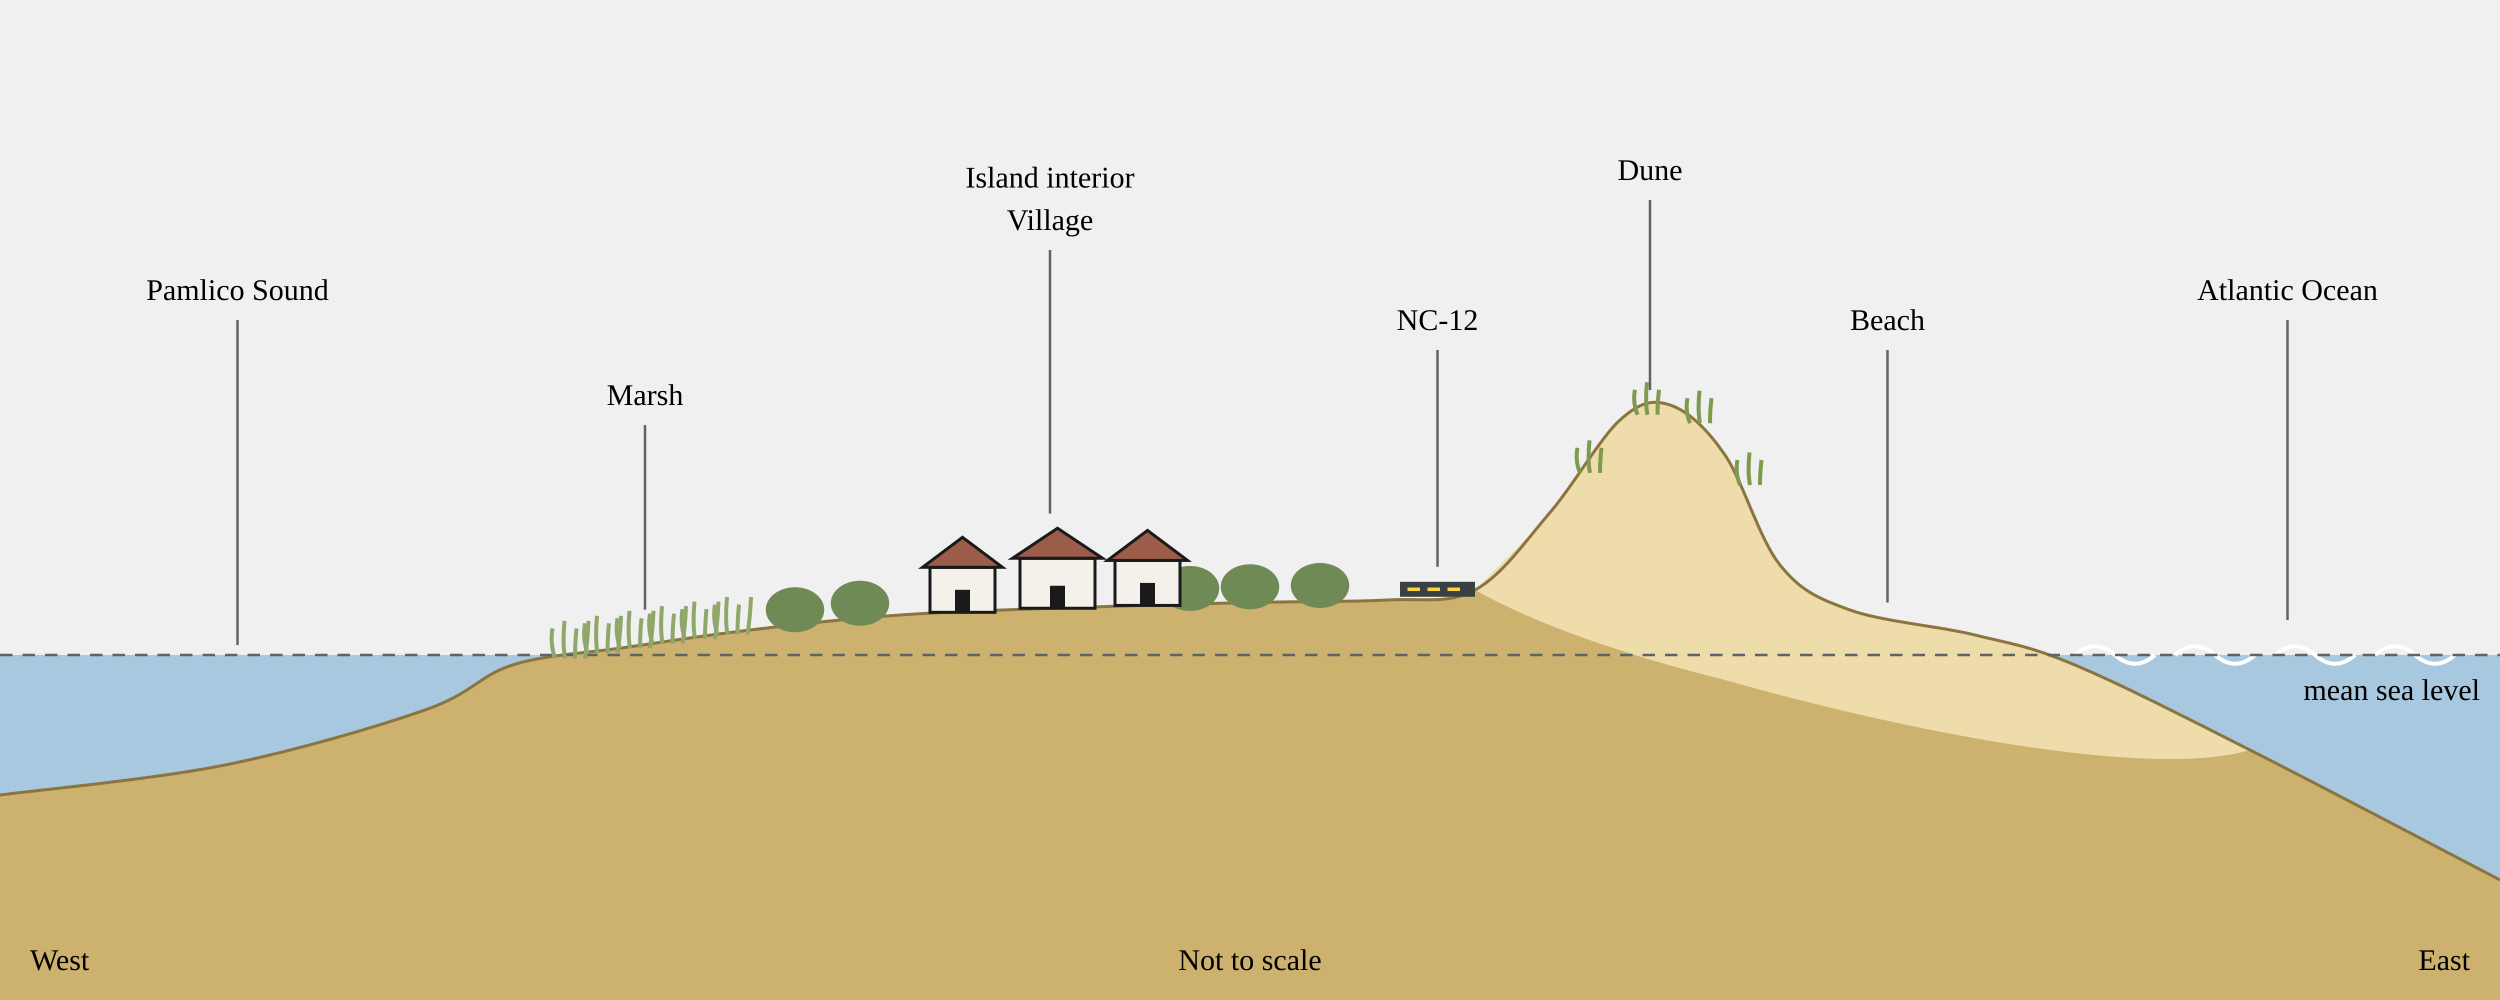
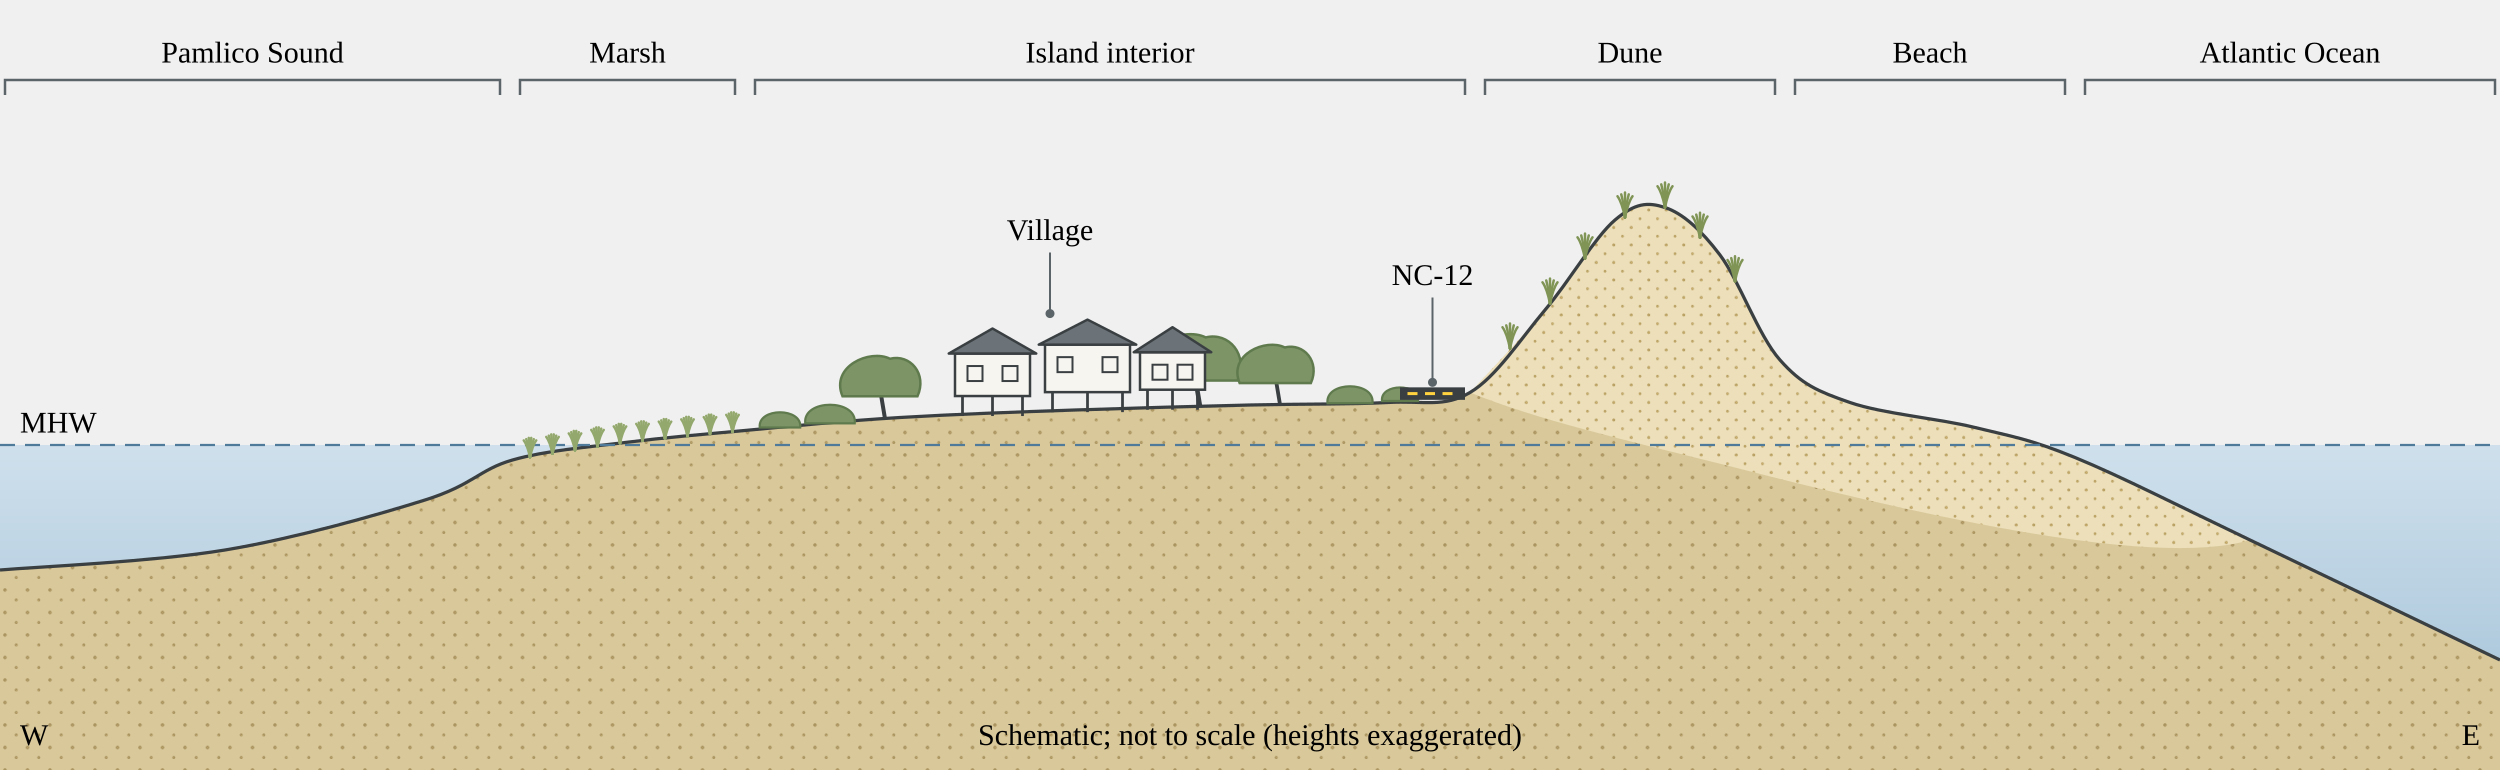
- <svg xmlns="http://www.w3.org/2000/svg" viewBox="0 0 1000 400" class="hat-xsection" role="img" aria-labelledby="xs-title xs-desc">
-   <rect x="0" y="262" width="1000" height="138" fill="#a8c8e0" />
-   <path d="M0,318 C15.0,316.0 61.7,311.7 90,306 C118.3,300.3 150.8,290.7 170,284 C189.2,277.3 191.7,270.2 205,266 C218.3,261.8 234.2,261.3 250,259 C265.8,256.7 281.7,254.2 300,252 C318.3,249.8 338.3,247.5 360,246 C381.7,244.5 406.7,243.8 430,243 C453.3,242.2 479.2,241.5 500,241 C520.8,240.5 540.0,240.8 555,240 C570.0,239.2 579.2,241.8 590,236 C600.8,230.2 610.3,216.3 620,205 C629.7,193.7 640.0,175.2 648,168 C656.0,160.8 661.0,159.7 668,162 C675.0,164.3 682.7,171.3 690,182 C697.3,192.7 703.7,215.7 712,226 C720.3,236.3 727.0,239.3 740,244 C753.0,248.7 775.0,250.3 790,254 C805.0,257.7 811.7,258.3 830,266 C848.3,273.7 871.7,285.7 900,300 C928.3,314.3 983.3,343.3 1000,352 L1000,400 L0,400 Z" fill="#cdb26f" />
-   <path d="M590,236 C595.0,230.8 610.3,216.3 620,205 C629.7,193.7 640.0,175.2 648,168 C656.0,160.8 661.0,159.7 668,162 C675.0,164.3 682.7,171.3 690,182 C697.3,192.7 703.7,215.7 712,226 C720.3,236.3 727.0,239.3 740,244 C753.0,248.7 775.0,250.3 790,254 C805.0,257.7 811.7,258.3 830,266 C848.3,273.7 888.3,294.3 900,300 C860,312 760,292 690,272 C650,262 615,250 590,236 Z" fill="#efdcab" />
-   <path d="M0,318 C15.0,316.0 61.7,311.7 90,306 C118.3,300.3 150.8,290.7 170,284 C189.2,277.3 191.7,270.2 205,266 C218.3,261.8 234.2,261.3 250,259 C265.8,256.7 281.7,254.2 300,252 C318.3,249.8 338.3,247.5 360,246 C381.7,244.5 406.7,243.8 430,243 C453.3,242.2 479.2,241.5 500,241 C520.8,240.5 540.0,240.8 555,240 C570.0,239.2 579.2,241.8 590,236 C600.8,230.2 610.3,216.3 620,205 C629.7,193.7 640.0,175.2 648,168 C656.0,160.8 661.0,159.7 668,162 C675.0,164.3 682.7,171.3 690,182 C697.3,192.7 703.7,215.7 712,226 C720.3,236.3 727.0,239.3 740,244 C753.0,248.7 775.0,250.3 790,254 C805.0,257.7 811.7,258.3 830,266 C848.3,273.7 871.7,285.7 900,300 C928.3,314.3 983.3,343.3 1000,352" fill="none" stroke="#8a7440" stroke-width="1.2" />
-   <path d="M830,262 q8,-7 16,0 q8,7 16,0" stroke="#ffffff" stroke-width="1.6" fill="none" />
-   <path d="M870,262 q8,-7 16,0 q8,7 16,0" stroke="#ffffff" stroke-width="1.6" fill="none" />
-   <path d="M910,262 q8,-7 16,0 q8,7 16,0" stroke="#ffffff" stroke-width="1.6" fill="none" />
-   <path d="M950,262 q8,-7 16,0 q8,7 16,0" stroke="#ffffff" stroke-width="1.6" fill="none" />
-   <line x1="0" y1="262" x2="1000" y2="262" stroke="#5b6469" stroke-width="1" stroke-dasharray="5 4" />
-   <text x="992" y="280" text-anchor="end" class="xs-small">mean sea level</text>
-   <path d="M222,263.356 q-2,-6.0 -1.0,-12" stroke="#8fa86a" stroke-width="1.6" fill="none" />
-   <path d="M226,263.356 q-1,-6.0 -0.2,-15" stroke="#8fa86a" stroke-width="1.6" fill="none" />
-   <path d="M230,263.356 q0,-6.0 0.6,-12" stroke="#8fa86a" stroke-width="1.6" fill="none" />
-   <path d="M234,263.356 q1,-6.0 1.4,-15" stroke="#8fa86a" stroke-width="1.6" fill="none" />
-   <path d="M235,261.333 q-2,-6.0 -1.0,-12" stroke="#8fa86a" stroke-width="1.6" fill="none" />
-   <path d="M239,261.333 q-1,-6.0 -0.2,-15" stroke="#8fa86a" stroke-width="1.6" fill="none" />
-   <path d="M243,261.333 q0,-6.0 0.6,-12" stroke="#8fa86a" stroke-width="1.6" fill="none" />
-   <path d="M247,261.333 q1,-6.0 1.4,-15" stroke="#8fa86a" stroke-width="1.6" fill="none" />
-   <path d="M248,259.311 q-2,-6.0 -1.0,-12" stroke="#8fa86a" stroke-width="1.6" fill="none" />
-   <path d="M252,259.311 q-1,-6.0 -0.2,-15" stroke="#8fa86a" stroke-width="1.6" fill="none" />
-   <path d="M256,259.311 q0,-6.0 0.6,-12" stroke="#8fa86a" stroke-width="1.6" fill="none" />
-   <path d="M260,259.311 q1,-6.0 1.4,-15" stroke="#8fa86a" stroke-width="1.6" fill="none" />
-   <path d="M261,257.46 q-2,-6.0 -1.0,-12" stroke="#8fa86a" stroke-width="1.6" fill="none" />
-   <path d="M265,257.46 q-1,-6.0 -0.2,-15" stroke="#8fa86a" stroke-width="1.6" fill="none" />
-   <path d="M269,257.46 q0,-6.0 0.6,-12" stroke="#8fa86a" stroke-width="1.6" fill="none" />
-   <path d="M273,257.46 q1,-6.0 1.4,-15" stroke="#8fa86a" stroke-width="1.6" fill="none" />
-   <path d="M274,255.64 q-2,-6.0 -1.0,-12" stroke="#8fa86a" stroke-width="1.6" fill="none" />
-   <path d="M278,255.64 q-1,-6.0 -0.2,-15" stroke="#8fa86a" stroke-width="1.6" fill="none" />
-   <path d="M282,255.64 q0,-6.0 0.6,-12" stroke="#8fa86a" stroke-width="1.6" fill="none" />
-   <path d="M286,255.64 q1,-6.0 1.4,-15" stroke="#8fa86a" stroke-width="1.6" fill="none" />
-   <path d="M287,253.82 q-2,-6.0 -1.0,-12" stroke="#8fa86a" stroke-width="1.6" fill="none" />
-   <path d="M291,253.82 q-1,-6.0 -0.2,-15" stroke="#8fa86a" stroke-width="1.6" fill="none" />
-   <path d="M295,253.82 q0,-6.0 0.6,-12" stroke="#8fa86a" stroke-width="1.6" fill="none" />
-   <path d="M299,253.82 q1,-6.0 1.4,-15" stroke="#8fa86a" stroke-width="1.6" fill="none" />
-   <ellipse cx="318" cy="243.9" rx="11.7" ry="9" fill="#6f8a55" />
-   <ellipse cx="344" cy="241.3" rx="11.7" ry="9" fill="#6f8a55" />
-   <ellipse cx="476" cy="235.386" rx="11.7" ry="9" fill="#6f8a55" />
-   <ellipse cx="500" cy="234.7" rx="11.7" ry="9" fill="#6f8a55" />
-   <ellipse cx="528" cy="234.191" rx="11.7" ry="9" fill="#6f8a55" />
-   <rect x="372" y="226.929" width="26" height="18" fill="#f4f1ea" stroke="#1a1a1a" stroke-width="1.2" />
-   <path d="M369,226.929 L385.0,214.929 L401,226.929 Z" fill="#9b5d4a" stroke="#1a1a1a" stroke-width="1.2" />
-   <rect x="382.0" y="235.929" width="6" height="9" fill="#1a1a1a" />
-   <rect x="408" y="223.3" width="30" height="20" fill="#f4f1ea" stroke="#1a1a1a" stroke-width="1.2" />
-   <path d="M405,223.3 L423.0,211.3 L441,223.3 Z" fill="#9b5d4a" stroke="#1a1a1a" stroke-width="1.2" />
-   <rect x="420.0" y="234.3" width="6" height="9" fill="#1a1a1a" />
-   <rect x="446" y="224.171" width="26" height="18" fill="#f4f1ea" stroke="#1a1a1a" stroke-width="1.2" />
-   <path d="M443,224.171 L459.0,212.171 L475,224.171 Z" fill="#9b5d4a" stroke="#1a1a1a" stroke-width="1.2" />
-   <rect x="456.0" y="233.171" width="6" height="9" fill="#1a1a1a" />
-   <path d="M632,189.143 q-2,-5.0 -1.0,-10" stroke="#7d9a4d" stroke-width="1.6" fill="none" />
-   <path d="M636,189.143 q-1,-5.0 -0.2,-13" stroke="#7d9a4d" stroke-width="1.6" fill="none" />
-   <path d="M640,189.143 q0,-5.0 0.6,-10" stroke="#7d9a4d" stroke-width="1.6" fill="none" />
-   <path d="M655,165.9 q-2,-5.0 -1.0,-10" stroke="#7d9a4d" stroke-width="1.6" fill="none" />
-   <path d="M659,165.9 q-1,-5.0 -0.2,-13" stroke="#7d9a4d" stroke-width="1.6" fill="none" />
-   <path d="M663,165.9 q0,-5.0 0.6,-10" stroke="#7d9a4d" stroke-width="1.6" fill="none" />
-   <path d="M676,169.273 q-2,-5.0 -1.0,-10" stroke="#7d9a4d" stroke-width="1.6" fill="none" />
-   <path d="M680,169.273 q-1,-5.0 -0.2,-13" stroke="#7d9a4d" stroke-width="1.6" fill="none" />
-   <path d="M684,169.273 q0,-5.0 0.6,-10" stroke="#7d9a4d" stroke-width="1.6" fill="none" />
-   <path d="M696,194.0 q-2,-5.0 -1.0,-10" stroke="#7d9a4d" stroke-width="1.6" fill="none" />
-   <path d="M700,194.0 q-1,-5.0 -0.2,-13" stroke="#7d9a4d" stroke-width="1.6" fill="none" />
-   <path d="M704,194.0 q0,-5.0 0.6,-10" stroke="#7d9a4d" stroke-width="1.6" fill="none" />
-   <rect x="560" y="232.714" width="30" height="6" fill="#3a3f42" />
-   <line x1="563" y1="235.714" x2="587" y2="235.714" stroke="#ffd23f" stroke-width="1.4" stroke-dasharray="5 3" />
-   <line x1="95" y1="128" x2="95" y2="258" stroke="#5b6469" stroke-width="1" />
-   <text x="95" y="120" text-anchor="middle" class="xs-label">Pamlico Sound</text>
-   <line x1="258" y1="170" x2="258" y2="243.88" stroke="#5b6469" stroke-width="1" />
-   <text x="258" y="162" text-anchor="middle" class="xs-label">Marsh</text>
-   <line x1="420" y1="100" x2="420" y2="205.429" stroke="#5b6469" stroke-width="1" />
-   <text x="420" y="92" text-anchor="middle" class="xs-label">Village</text>
-   <text x="420" y="75" text-anchor="middle" class="xs-sub">Island interior</text>
-   <line x1="575" y1="140" x2="575" y2="226.714" stroke="#5b6469" stroke-width="1" />
-   <text x="575" y="132" text-anchor="middle" class="xs-label">NC-12</text>
-   <line x1="660" y1="80" x2="660" y2="156" stroke="#5b6469" stroke-width="1" />
-   <text x="660" y="72" text-anchor="middle" class="xs-label">Dune</text>
-   <line x1="755" y1="140" x2="755" y2="241.0" stroke="#5b6469" stroke-width="1" />
-   <text x="755" y="132" text-anchor="middle" class="xs-label">Beach</text>
-   <line x1="915" y1="128" x2="915" y2="248" stroke="#5b6469" stroke-width="1" />
-   <text x="915" y="120" text-anchor="middle" class="xs-label">Atlantic Ocean</text>
-   <text x="12" y="388" class="xs-small">West</text>
-   <text x="988" y="388" text-anchor="end" class="xs-small">East</text>
-   <text x="500.0" y="388" text-anchor="middle" class="xs-small">Not to scale</text>
+ <svg xmlns="http://www.w3.org/2000/svg" viewBox="0 72 1000 308" class="hat-xsection" role="img" aria-labelledby="xs-title xs-desc">
+   <defs>
+     <linearGradient id="xs-water" x1="0" y1="0" x2="0" y2="1">
+       <stop offset="0" stop-color="#cfe0ec" />
+       <stop offset="1" stop-color="#9fbfd6" />
+     </linearGradient>
+     <pattern id="xs-stipple" width="9" height="9" patternUnits="userSpaceOnUse">
+       <circle cx="2" cy="2" r="0.7" fill="#a8925e" />
+       <circle cx="6.5" cy="6" r="0.6" fill="#a8925e" />
+     </pattern>
+     <pattern id="xs-stipple-fine" width="7" height="7" patternUnits="userSpaceOnUse">
+       <circle cx="1.5" cy="2" r="0.6" fill="#b89f62" />
+       <circle cx="5" cy="5.5" r="0.55" fill="#b89f62" />
+     </pattern>
+   </defs>
+   <rect x="0" y="250" width="1000" height="130" fill="url(#xs-water)" />
+   <path d="M0,300 C15.0,298.7 61.7,296.7 90,292 C118.3,287.3 150.8,278.0 170,272 C189.2,266.0 191.7,259.8 205,256 C218.3,252.2 234.2,251.0 250,249 C265.8,247.0 281.7,245.7 300,244 C318.3,242.3 338.3,240.3 360,239 C381.7,237.7 406.7,236.8 430,236 C453.3,235.2 479.2,234.5 500,234 C520.8,233.5 540.3,233.8 555,233 C569.7,232.2 577.5,235.2 588,229 C598.5,222.8 608.3,207.5 618,196 C627.7,184.5 638.0,166.8 646,160 C654.0,153.2 659.0,152.7 666,155 C673.0,157.3 680.3,163.8 688,174 C695.7,184.2 703.3,206.2 712,216 C720.7,225.8 727.0,228.5 740,233 C753.0,237.5 775.0,239.3 790,243 C805.0,246.7 811.7,247.5 830,255 C848.3,262.5 871.7,274.5 900,288 C928.3,301.5 983.3,328.0 1000,336 L1000,380 L0,380 Z" fill="#d9c89a" />
+   <path d="M0,300 C15.0,298.7 61.7,296.7 90,292 C118.3,287.3 150.8,278.0 170,272 C189.2,266.0 191.7,259.8 205,256 C218.3,252.2 234.2,251.0 250,249 C265.8,247.0 281.7,245.7 300,244 C318.3,242.3 338.3,240.3 360,239 C381.7,237.7 406.7,236.8 430,236 C453.3,235.2 479.2,234.5 500,234 C520.8,233.5 540.3,233.8 555,233 C569.7,232.2 577.5,235.2 588,229 C598.5,222.8 608.3,207.5 618,196 C627.7,184.5 638.0,166.8 646,160 C654.0,153.2 659.0,152.7 666,155 C673.0,157.3 680.3,163.8 688,174 C695.7,184.2 703.3,206.2 712,216 C720.7,225.8 727.0,228.5 740,233 C753.0,237.5 775.0,239.3 790,243 C805.0,246.7 811.7,247.5 830,255 C848.3,262.5 871.7,274.5 900,288 C928.3,301.5 983.3,328.0 1000,336 L1000,380 L0,380 Z" fill="url(#xs-stipple)" />
+   <path d="M588,229 C593.0,223.5 608.3,207.5 618,196 C627.7,184.5 638.0,166.8 646,160 C654.0,153.2 659.0,152.7 666,155 C673.0,157.3 680.3,163.8 688,174 C695.7,184.2 703.3,206.2 712,216 C720.7,225.8 727.0,228.5 740,233 C753.0,237.5 775.0,239.3 790,243 C805.0,246.7 811.7,247.5 830,255 C848.3,262.5 888.3,282.5 900,288 C860,300 760,276 690,258 C650,248 615,240 588,229 Z" fill="#ecdfb9" />
+   <path d="M588,229 C593.0,223.5 608.3,207.5 618,196 C627.7,184.5 638.0,166.8 646,160 C654.0,153.2 659.0,152.7 666,155 C673.0,157.3 680.3,163.8 688,174 C695.7,184.2 703.3,206.2 712,216 C720.7,225.8 727.0,228.5 740,233 C753.0,237.5 775.0,239.3 790,243 C805.0,246.7 811.7,247.5 830,255 C848.3,262.5 888.3,282.5 900,288 C860,300 760,276 690,258 C650,248 615,240 588,229 Z" fill="url(#xs-stipple-fine)" />
+   <path d="M0,300 C15.0,298.7 61.7,296.7 90,292 C118.3,287.3 150.8,278.0 170,272 C189.2,266.0 191.7,259.8 205,256 C218.3,252.2 234.2,251.0 250,249 C265.8,247.0 281.7,245.7 300,244 C318.3,242.3 338.3,240.3 360,239 C381.7,237.7 406.7,236.8 430,236 C453.3,235.2 479.2,234.5 500,234 C520.8,233.5 540.3,233.8 555,233 C569.7,232.2 577.5,235.2 588,229 C598.5,222.8 608.3,207.5 618,196 C627.7,184.5 638.0,166.8 646,160 C654.0,153.2 659.0,152.7 666,155 C673.0,157.3 680.3,163.8 688,174 C695.7,184.2 703.3,206.2 712,216 C720.7,225.8 727.0,228.5 740,233 C753.0,237.5 775.0,239.3 790,243 C805.0,246.7 811.7,247.5 830,255 C848.3,262.5 871.7,274.5 900,288 C928.3,301.5 983.3,328.0 1000,336" fill="none" stroke="#3a3f42" stroke-width="1.3" />
+   <line x1="0" y1="250" x2="1000" y2="250" stroke="#4f7a99" stroke-width="0.9" stroke-dasharray="6 4" />
+   <text x="8" y="245" class="xs-small">MHW</text>
+   <path d="M212,254.911 Q211.0,250.111 209.5,248.161" stroke="#93a86c" stroke-width="1" fill="none" stroke-linecap="round" />
+   <path d="M212,254.911 Q211.4,250.111 210.5,247.661" stroke="#93a86c" stroke-width="1" fill="none" stroke-linecap="round" />
+   <path d="M212,254.911 Q211.8,250.111 211.5,247.161" stroke="#93a86c" stroke-width="1" fill="none" stroke-linecap="round" />
+   <path d="M212,254.911 Q212.2,250.111 212.5,247.161" stroke="#93a86c" stroke-width="1" fill="none" stroke-linecap="round" />
+   <path d="M212,254.911 Q212.6,250.111 213.5,247.661" stroke="#93a86c" stroke-width="1" fill="none" stroke-linecap="round" />
+   <path d="M212,254.911 Q213.0,250.111 214.5,248.161" stroke="#93a86c" stroke-width="1" fill="none" stroke-linecap="round" />
+   <path d="M221,253.511 Q220.0,248.711 218.5,246.761" stroke="#93a86c" stroke-width="1" fill="none" stroke-linecap="round" />
+   <path d="M221,253.511 Q220.4,248.711 219.5,246.261" stroke="#93a86c" stroke-width="1" fill="none" stroke-linecap="round" />
+   <path d="M221,253.511 Q220.8,248.711 220.5,245.761" stroke="#93a86c" stroke-width="1" fill="none" stroke-linecap="round" />
+   <path d="M221,253.511 Q221.2,248.711 221.5,245.761" stroke="#93a86c" stroke-width="1" fill="none" stroke-linecap="round" />
+   <path d="M221,253.511 Q221.6,248.711 222.5,246.261" stroke="#93a86c" stroke-width="1" fill="none" stroke-linecap="round" />
+   <path d="M221,253.511 Q222.0,248.711 223.5,246.761" stroke="#93a86c" stroke-width="1" fill="none" stroke-linecap="round" />
+   <path d="M230,252.111 Q229.0,247.311 227.5,245.361" stroke="#93a86c" stroke-width="1" fill="none" stroke-linecap="round" />
+   <path d="M230,252.111 Q229.4,247.311 228.5,244.861" stroke="#93a86c" stroke-width="1" fill="none" stroke-linecap="round" />
+   <path d="M230,252.111 Q229.8,247.311 229.5,244.361" stroke="#93a86c" stroke-width="1" fill="none" stroke-linecap="round" />
+   <path d="M230,252.111 Q230.2,247.311 230.5,244.361" stroke="#93a86c" stroke-width="1" fill="none" stroke-linecap="round" />
+   <path d="M230,252.111 Q230.6,247.311 231.5,244.861" stroke="#93a86c" stroke-width="1" fill="none" stroke-linecap="round" />
+   <path d="M230,252.111 Q231.0,247.311 232.5,245.361" stroke="#93a86c" stroke-width="1" fill="none" stroke-linecap="round" />
+   <path d="M239,250.711 Q238.0,245.911 236.5,243.961" stroke="#93a86c" stroke-width="1" fill="none" stroke-linecap="round" />
+   <path d="M239,250.711 Q238.4,245.911 237.5,243.461" stroke="#93a86c" stroke-width="1" fill="none" stroke-linecap="round" />
+   <path d="M239,250.711 Q238.8,245.911 238.5,242.961" stroke="#93a86c" stroke-width="1" fill="none" stroke-linecap="round" />
+   <path d="M239,250.711 Q239.2,245.911 239.5,242.961" stroke="#93a86c" stroke-width="1" fill="none" stroke-linecap="round" />
+   <path d="M239,250.711 Q239.6,245.911 240.5,243.461" stroke="#93a86c" stroke-width="1" fill="none" stroke-linecap="round" />
+   <path d="M239,250.711 Q240.0,245.911 241.5,243.961" stroke="#93a86c" stroke-width="1" fill="none" stroke-linecap="round" />
+   <path d="M248,249.311 Q247.0,244.511 245.5,242.561" stroke="#93a86c" stroke-width="1" fill="none" stroke-linecap="round" />
+   <path d="M248,249.311 Q247.4,244.511 246.5,242.061" stroke="#93a86c" stroke-width="1" fill="none" stroke-linecap="round" />
+   <path d="M248,249.311 Q247.8,244.511 247.5,241.561" stroke="#93a86c" stroke-width="1" fill="none" stroke-linecap="round" />
+   <path d="M248,249.311 Q248.2,244.511 248.5,241.561" stroke="#93a86c" stroke-width="1" fill="none" stroke-linecap="round" />
+   <path d="M248,249.311 Q248.6,244.511 249.5,242.061" stroke="#93a86c" stroke-width="1" fill="none" stroke-linecap="round" />
+   <path d="M248,249.311 Q249.0,244.511 250.5,242.561" stroke="#93a86c" stroke-width="1" fill="none" stroke-linecap="round" />
+   <path d="M257,248.3 Q256.0,243.5 254.5,241.55" stroke="#93a86c" stroke-width="1" fill="none" stroke-linecap="round" />
+   <path d="M257,248.3 Q256.4,243.5 255.5,241.05" stroke="#93a86c" stroke-width="1" fill="none" stroke-linecap="round" />
+   <path d="M257,248.3 Q256.8,243.5 256.5,240.55" stroke="#93a86c" stroke-width="1" fill="none" stroke-linecap="round" />
+   <path d="M257,248.3 Q257.2,243.5 257.5,240.55" stroke="#93a86c" stroke-width="1" fill="none" stroke-linecap="round" />
+   <path d="M257,248.3 Q257.6,243.5 258.5,241.05" stroke="#93a86c" stroke-width="1" fill="none" stroke-linecap="round" />
+   <path d="M257,248.3 Q258.0,243.5 259.5,241.55" stroke="#93a86c" stroke-width="1" fill="none" stroke-linecap="round" />
+   <path d="M266,247.4 Q265.0,242.6 263.5,240.65" stroke="#93a86c" stroke-width="1" fill="none" stroke-linecap="round" />
+   <path d="M266,247.4 Q265.4,242.6 264.5,240.15" stroke="#93a86c" stroke-width="1" fill="none" stroke-linecap="round" />
+   <path d="M266,247.4 Q265.8,242.6 265.5,239.65" stroke="#93a86c" stroke-width="1" fill="none" stroke-linecap="round" />
+   <path d="M266,247.4 Q266.2,242.6 266.5,239.65" stroke="#93a86c" stroke-width="1" fill="none" stroke-linecap="round" />
+   <path d="M266,247.4 Q266.6,242.6 267.5,240.15" stroke="#93a86c" stroke-width="1" fill="none" stroke-linecap="round" />
+   <path d="M266,247.4 Q267.0,242.6 268.5,240.65" stroke="#93a86c" stroke-width="1" fill="none" stroke-linecap="round" />
+   <path d="M275,246.5 Q274.0,241.7 272.5,239.75" stroke="#93a86c" stroke-width="1" fill="none" stroke-linecap="round" />
+   <path d="M275,246.5 Q274.4,241.7 273.5,239.25" stroke="#93a86c" stroke-width="1" fill="none" stroke-linecap="round" />
+   <path d="M275,246.5 Q274.8,241.7 274.5,238.75" stroke="#93a86c" stroke-width="1" fill="none" stroke-linecap="round" />
+   <path d="M275,246.5 Q275.2,241.7 275.5,238.75" stroke="#93a86c" stroke-width="1" fill="none" stroke-linecap="round" />
+   <path d="M275,246.5 Q275.6,241.7 276.5,239.25" stroke="#93a86c" stroke-width="1" fill="none" stroke-linecap="round" />
+   <path d="M275,246.5 Q276.0,241.7 277.5,239.75" stroke="#93a86c" stroke-width="1" fill="none" stroke-linecap="round" />
+   <path d="M284,245.6 Q283.0,240.8 281.5,238.85" stroke="#93a86c" stroke-width="1" fill="none" stroke-linecap="round" />
+   <path d="M284,245.6 Q283.4,240.8 282.5,238.35" stroke="#93a86c" stroke-width="1" fill="none" stroke-linecap="round" />
+   <path d="M284,245.6 Q283.8,240.8 283.5,237.85" stroke="#93a86c" stroke-width="1" fill="none" stroke-linecap="round" />
+   <path d="M284,245.6 Q284.2,240.8 284.5,237.85" stroke="#93a86c" stroke-width="1" fill="none" stroke-linecap="round" />
+   <path d="M284,245.6 Q284.6,240.8 285.5,238.35" stroke="#93a86c" stroke-width="1" fill="none" stroke-linecap="round" />
+   <path d="M284,245.6 Q285.0,240.8 286.5,238.85" stroke="#93a86c" stroke-width="1" fill="none" stroke-linecap="round" />
+   <path d="M293,244.7 Q292.0,239.9 290.5,237.95" stroke="#93a86c" stroke-width="1" fill="none" stroke-linecap="round" />
+   <path d="M293,244.7 Q292.4,239.9 291.5,237.45" stroke="#93a86c" stroke-width="1" fill="none" stroke-linecap="round" />
+   <path d="M293,244.7 Q292.8,239.9 292.5,236.95" stroke="#93a86c" stroke-width="1" fill="none" stroke-linecap="round" />
+   <path d="M293,244.7 Q293.2,239.9 293.5,236.95" stroke="#93a86c" stroke-width="1" fill="none" stroke-linecap="round" />
+   <path d="M293,244.7 Q293.6,239.9 294.5,237.45" stroke="#93a86c" stroke-width="1" fill="none" stroke-linecap="round" />
+   <path d="M293,244.7 Q294.0,239.9 295.5,237.95" stroke="#93a86c" stroke-width="1" fill="none" stroke-linecap="round" />
+   <path d="M303.9,243.0 C303.0,234.9 321.0,234.9 320.1,243.0 Z" fill="#7d9467" stroke="#5f7a4d" stroke-width="0.9" />
+   <path d="M322.1,241.333 C321.0,231.433 343.0,231.433 341.9,241.333 Z" fill="#7d9467" stroke="#5f7a4d" stroke-width="0.9" />
+   <path d="M531.0,233.273 C530.0,224.273 550.0,224.273 549.0,233.273 Z" fill="#7d9467" stroke="#5f7a4d" stroke-width="0.9" />
+   <path d="M552.8,232.394 C552.0,225.194 568.0,225.194 567.2,232.394 Z" fill="#7d9467" stroke="#5f7a4d" stroke-width="0.9" />
+   <path d="M354,239.5 L352.5,230.5" stroke="#3a3f42" stroke-width="1.6" />
+   <path d="M337.0,230.5 C332.0,218.5 348.0,211.5 356.0,215.5 C364.0,213.5 371.0,221.5 367.0,230.5 Z" fill="#7d9467" stroke="#5f7a4d" stroke-width="1" />
+   <path d="M480,234.571 L478.275,224.221" stroke="#3a3f42" stroke-width="1.84" />
+   <path d="M460.45,224.221 C454.7,210.421 473.1,202.371 482.3,206.971 C491.5,204.671 499.55,213.871 494.95,224.221 Z" fill="#7d9467" stroke="#5f7a4d" stroke-width="1" />
+   <path d="M512,233.782 L510.575,225.232" stroke="#3a3f42" stroke-width="1.52" />
+   <path d="M495.85,225.232 C491.1,213.832 506.3,207.182 513.9,210.982 C521.5,209.082 528.15,216.682 524.35,225.232 Z" fill="#7d9467" stroke="#5f7a4d" stroke-width="1" />
+   <line x1="385" y1="230.414" x2="385" y2="238.414" stroke="#3a3f42" stroke-width="1.1" />
+   <line x1="397.0" y1="230.414" x2="397.0" y2="238.414" stroke="#3a3f42" stroke-width="1.1" />
+   <line x1="409" y1="230.414" x2="409" y2="238.414" stroke="#3a3f42" stroke-width="1.1" />
+   <rect x="382" y="213.414" width="30" height="17" fill="#f7f5f0" stroke="#3a3f42" stroke-width="1" />
+   <path d="M379.5,213.414 L397.0,203.414 L414.5,213.414 Z" fill="#6b7378" stroke="#3a3f42" stroke-width="1" stroke-linejoin="round" />
+   <rect x="387" y="218.414" width="6" height="6" fill="none" stroke="#3a3f42" stroke-width="0.8" />
+   <rect x="401" y="218.414" width="6" height="6" fill="none" stroke="#3a3f42" stroke-width="0.8" />
+   <line x1="421" y1="228.857" x2="421" y2="236.857" stroke="#3a3f42" stroke-width="1.1" />
+   <line x1="435.0" y1="228.857" x2="435.0" y2="236.857" stroke="#3a3f42" stroke-width="1.1" />
+   <line x1="449" y1="228.857" x2="449" y2="236.857" stroke="#3a3f42" stroke-width="1.1" />
+   <rect x="418" y="209.857" width="34" height="19" fill="#f7f5f0" stroke="#3a3f42" stroke-width="1" />
+   <path d="M415.5,209.857 L435.0,199.857 L454.5,209.857 Z" fill="#6b7378" stroke="#3a3f42" stroke-width="1" stroke-linejoin="round" />
+   <rect x="423" y="214.857" width="6" height="6" fill="none" stroke="#3a3f42" stroke-width="0.8" />
+   <rect x="441" y="214.857" width="6" height="6" fill="none" stroke="#3a3f42" stroke-width="0.8" />
+   <line x1="459" y1="227.886" x2="459" y2="235.886" stroke="#3a3f42" stroke-width="1.1" />
+   <line x1="469.0" y1="227.886" x2="469.0" y2="235.886" stroke="#3a3f42" stroke-width="1.1" />
+   <line x1="479" y1="227.886" x2="479" y2="235.886" stroke="#3a3f42" stroke-width="1.1" />
+   <rect x="456" y="212.886" width="26" height="15" fill="#f7f5f0" stroke="#3a3f42" stroke-width="1" />
+   <path d="M453.5,212.886 L469.0,202.886 L484.5,212.886 Z" fill="#6b7378" stroke="#3a3f42" stroke-width="1" stroke-linejoin="round" />
+   <rect x="461" y="217.886" width="6" height="6" fill="none" stroke="#3a3f42" stroke-width="0.8" />
+   <rect x="471" y="217.886" width="6" height="6" fill="none" stroke="#3a3f42" stroke-width="0.8" />
+   <path d="M604,211.4 Q602.8,205.4 601.0,202.9" stroke="#7f9455" stroke-width="1" fill="none" stroke-linecap="round" />
+   <path d="M604,211.4 Q603.4,205.4 602.5,202.15" stroke="#7f9455" stroke-width="1" fill="none" stroke-linecap="round" />
+   <path d="M604,211.4 Q604.0,205.4 604.0,201.4" stroke="#7f9455" stroke-width="1" fill="none" stroke-linecap="round" />
+   <path d="M604,211.4 Q604.6,205.4 605.5,202.15" stroke="#7f9455" stroke-width="1" fill="none" stroke-linecap="round" />
+   <path d="M604,211.4 Q605.2,205.4 607.0,202.9" stroke="#7f9455" stroke-width="1" fill="none" stroke-linecap="round" />
+   <path d="M620,193.429 Q618.8,187.429 617.0,184.929" stroke="#7f9455" stroke-width="1" fill="none" stroke-linecap="round" />
+   <path d="M620,193.429 Q619.4,187.429 618.5,184.179" stroke="#7f9455" stroke-width="1" fill="none" stroke-linecap="round" />
+   <path d="M620,193.429 Q620.0,187.429 620.0,183.429" stroke="#7f9455" stroke-width="1" fill="none" stroke-linecap="round" />
+   <path d="M620,193.429 Q620.6,187.429 621.5,184.179" stroke="#7f9455" stroke-width="1" fill="none" stroke-linecap="round" />
+   <path d="M620,193.429 Q621.2,187.429 623.0,184.929" stroke="#7f9455" stroke-width="1" fill="none" stroke-linecap="round" />
+   <path d="M634,175.429 Q632.8,169.429 631.0,166.929" stroke="#7f9455" stroke-width="1" fill="none" stroke-linecap="round" />
+   <path d="M634,175.429 Q633.4,169.429 632.5,166.179" stroke="#7f9455" stroke-width="1" fill="none" stroke-linecap="round" />
+   <path d="M634,175.429 Q634.0,169.429 634.0,165.429" stroke="#7f9455" stroke-width="1" fill="none" stroke-linecap="round" />
+   <path d="M634,175.429 Q634.6,169.429 635.5,166.179" stroke="#7f9455" stroke-width="1" fill="none" stroke-linecap="round" />
+   <path d="M634,175.429 Q635.2,169.429 637.0,166.929" stroke="#7f9455" stroke-width="1" fill="none" stroke-linecap="round" />
+   <path d="M650,159.0 Q648.8,153.0 647.0,150.5" stroke="#7f9455" stroke-width="1" fill="none" stroke-linecap="round" />
+   <path d="M650,159.0 Q649.4,153.0 648.5,149.75" stroke="#7f9455" stroke-width="1" fill="none" stroke-linecap="round" />
+   <path d="M650,159.0 Q650.0,153.0 650.0,149.0" stroke="#7f9455" stroke-width="1" fill="none" stroke-linecap="round" />
+   <path d="M650,159.0 Q650.6,153.0 651.5,149.75" stroke="#7f9455" stroke-width="1" fill="none" stroke-linecap="round" />
+   <path d="M650,159.0 Q651.2,153.0 653.0,150.5" stroke="#7f9455" stroke-width="1" fill="none" stroke-linecap="round" />
+   <path d="M666,155.0 Q664.8,149.0 663.0,146.5" stroke="#7f9455" stroke-width="1" fill="none" stroke-linecap="round" />
+   <path d="M666,155.0 Q665.4,149.0 664.5,145.75" stroke="#7f9455" stroke-width="1" fill="none" stroke-linecap="round" />
+   <path d="M666,155.0 Q666.0,149.0 666.0,145.0" stroke="#7f9455" stroke-width="1" fill="none" stroke-linecap="round" />
+   <path d="M666,155.0 Q666.6,149.0 667.5,145.75" stroke="#7f9455" stroke-width="1" fill="none" stroke-linecap="round" />
+   <path d="M666,155.0 Q667.2,149.0 669.0,146.5" stroke="#7f9455" stroke-width="1" fill="none" stroke-linecap="round" />
+   <path d="M680,167.091 Q678.8,161.091 677.0,158.591" stroke="#7f9455" stroke-width="1" fill="none" stroke-linecap="round" />
+   <path d="M680,167.091 Q679.4,161.091 678.5,157.841" stroke="#7f9455" stroke-width="1" fill="none" stroke-linecap="round" />
+   <path d="M680,167.091 Q680.0,161.091 680.0,157.091" stroke="#7f9455" stroke-width="1" fill="none" stroke-linecap="round" />
+   <path d="M680,167.091 Q680.6,161.091 681.5,157.841" stroke="#7f9455" stroke-width="1" fill="none" stroke-linecap="round" />
+   <path d="M680,167.091 Q681.2,161.091 683.0,158.591" stroke="#7f9455" stroke-width="1" fill="none" stroke-linecap="round" />
+   <path d="M694,184.5 Q692.8,178.5 691.0,176.0" stroke="#7f9455" stroke-width="1" fill="none" stroke-linecap="round" />
+   <path d="M694,184.5 Q693.4,178.5 692.5,175.25" stroke="#7f9455" stroke-width="1" fill="none" stroke-linecap="round" />
+   <path d="M694,184.5 Q694.0,178.5 694.0,174.5" stroke="#7f9455" stroke-width="1" fill="none" stroke-linecap="round" />
+   <path d="M694,184.5 Q694.6,178.5 695.5,175.25" stroke="#7f9455" stroke-width="1" fill="none" stroke-linecap="round" />
+   <path d="M694,184.5 Q695.2,178.5 697.0,176.0" stroke="#7f9455" stroke-width="1" fill="none" stroke-linecap="round" />
+   <rect x="560" y="226.939" width="26" height="5" fill="#3a3f42" />
+   <line x1="563" y1="229.439" x2="583" y2="229.439" stroke="#ffd23f" stroke-width="1.2" stroke-dasharray="4 3" />
+   <path d="M2,110 V104 H200 V110" fill="none" stroke="#5b6469" stroke-width="1" />
+   <text x="101.0" y="97" text-anchor="middle" class="xs-zone">Pamlico Sound</text>
+   <path d="M208,110 V104 H294 V110" fill="none" stroke="#5b6469" stroke-width="1" />
+   <text x="251.0" y="97" text-anchor="middle" class="xs-zone">Marsh</text>
+   <path d="M302,110 V104 H586 V110" fill="none" stroke="#5b6469" stroke-width="1" />
+   <text x="444.0" y="97" text-anchor="middle" class="xs-zone">Island interior</text>
+   <path d="M594,110 V104 H710 V110" fill="none" stroke="#5b6469" stroke-width="1" />
+   <text x="652.0" y="97" text-anchor="middle" class="xs-zone">Dune</text>
+   <path d="M718,110 V104 H826 V110" fill="none" stroke="#5b6469" stroke-width="1" />
+   <text x="772.0" y="97" text-anchor="middle" class="xs-zone">Beach</text>
+   <path d="M834,110 V104 H998 V110" fill="none" stroke="#5b6469" stroke-width="1" />
+   <text x="916.0" y="97" text-anchor="middle" class="xs-zone">Atlantic Ocean</text>
+   <line x1="420" y1="173" x2="420" y2="197.429" stroke="#5b6469" stroke-width="0.8" />
+   <circle cx="420" cy="197.429" r="1.8" fill="#5b6469" />
+   <text x="420" y="168" text-anchor="middle" class="xs-callout">Village</text>
+   <line x1="573" y1="191" x2="573" y2="224.939" stroke="#5b6469" stroke-width="0.8" />
+   <circle cx="573" cy="224.939" r="1.8" fill="#5b6469" />
+   <text x="573" y="186" text-anchor="middle" class="xs-callout">NC-12</text>
+   <text x="8" y="370" class="xs-small">W</text>
+   <text x="992" y="370" text-anchor="end" class="xs-small">E</text>
+   <text x="500.0" y="370" text-anchor="middle" class="xs-small">Schematic; not to scale (heights exaggerated)</text>
</svg>
